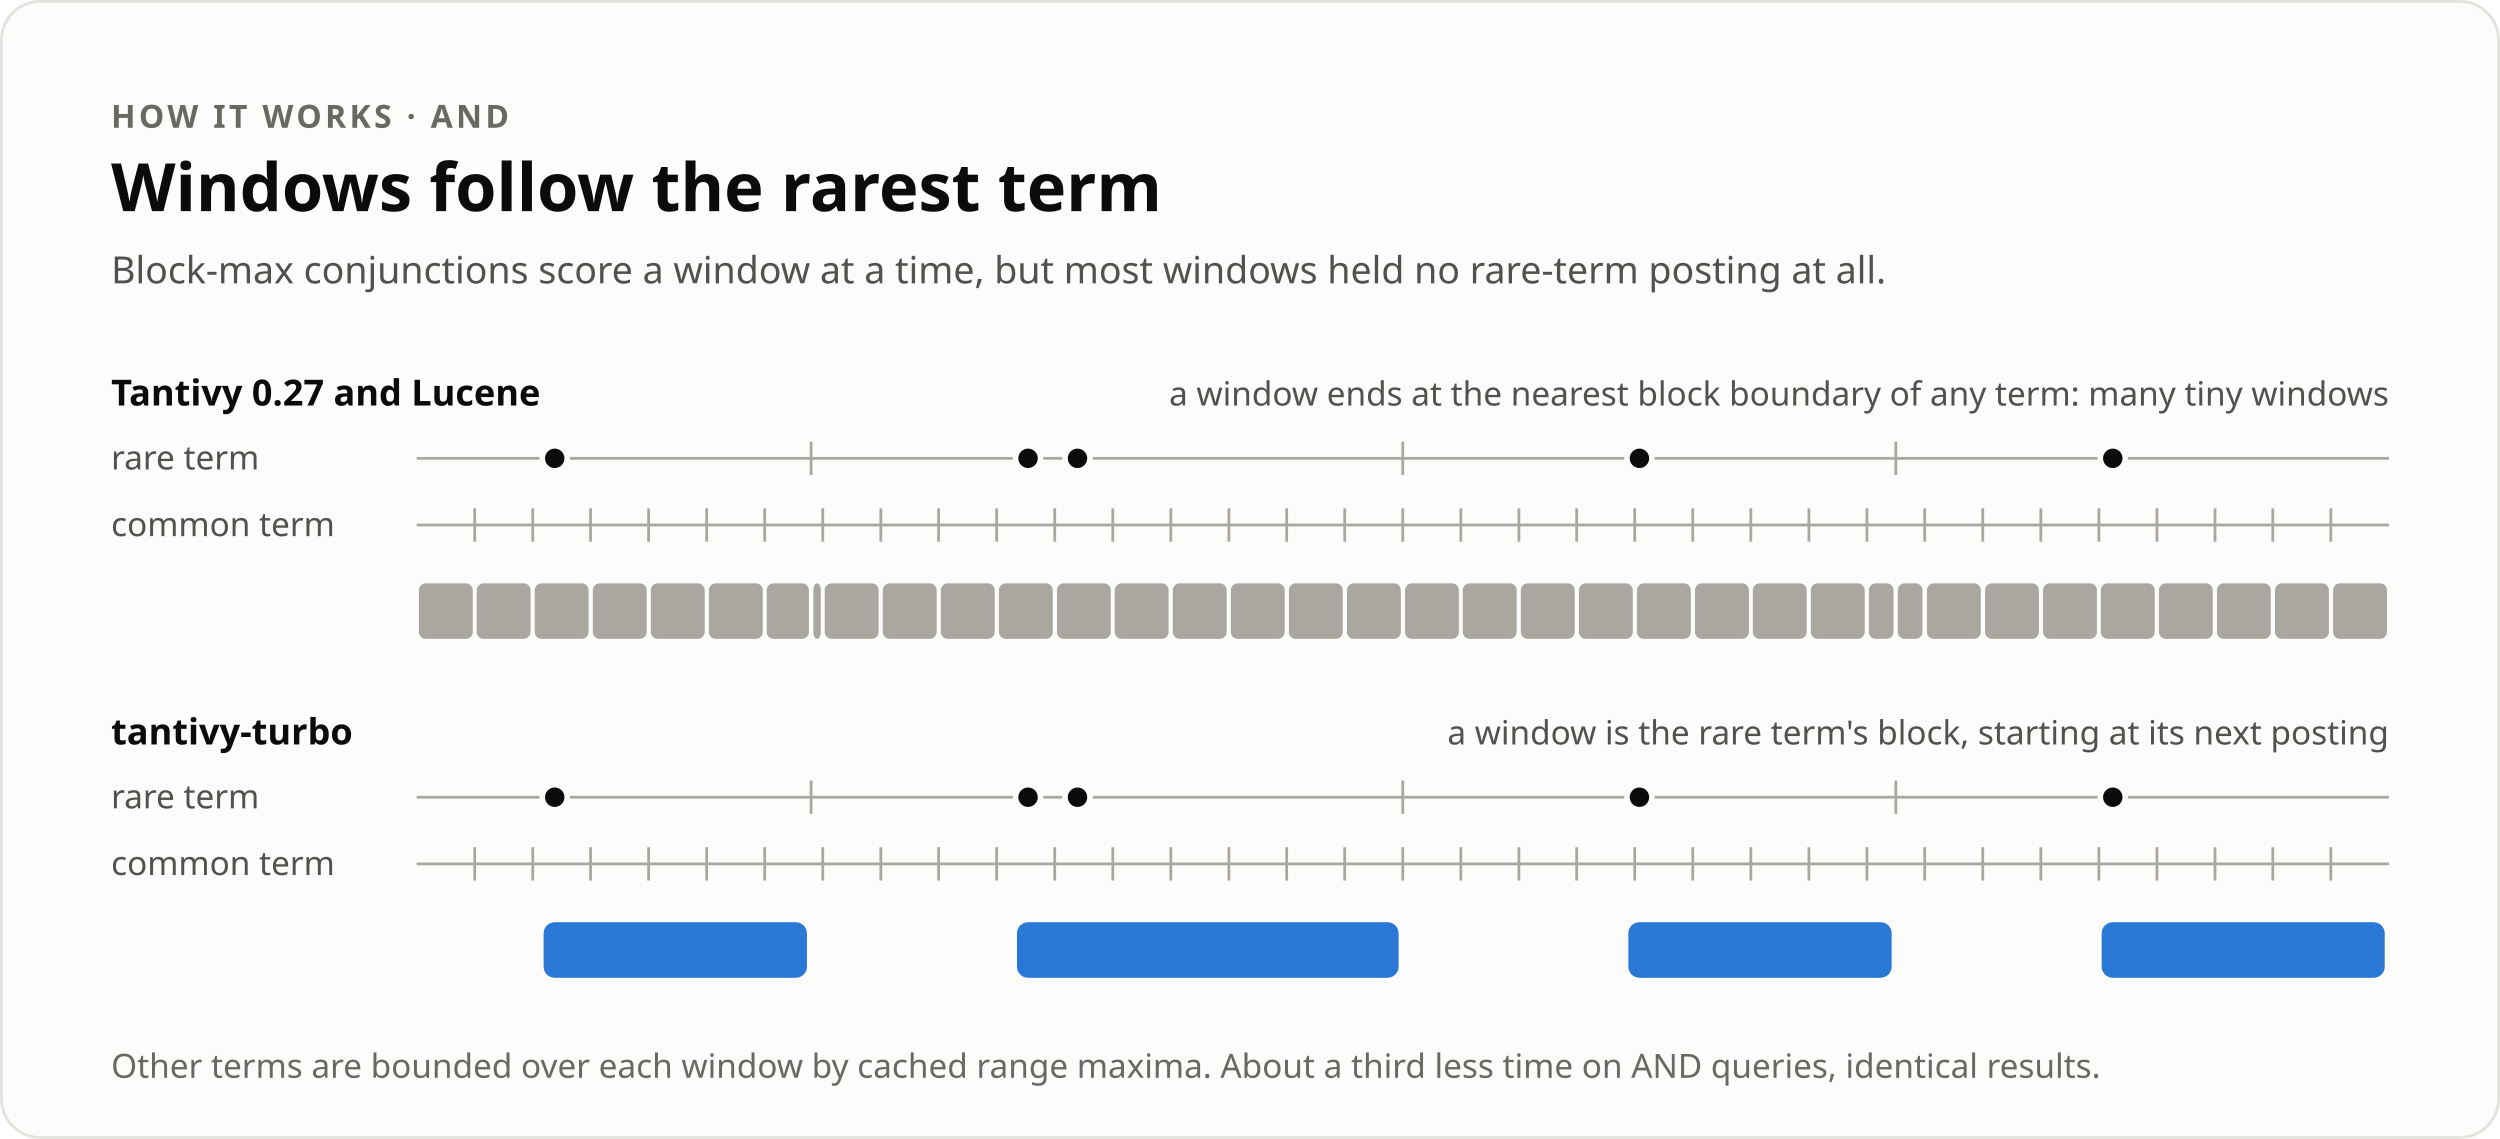
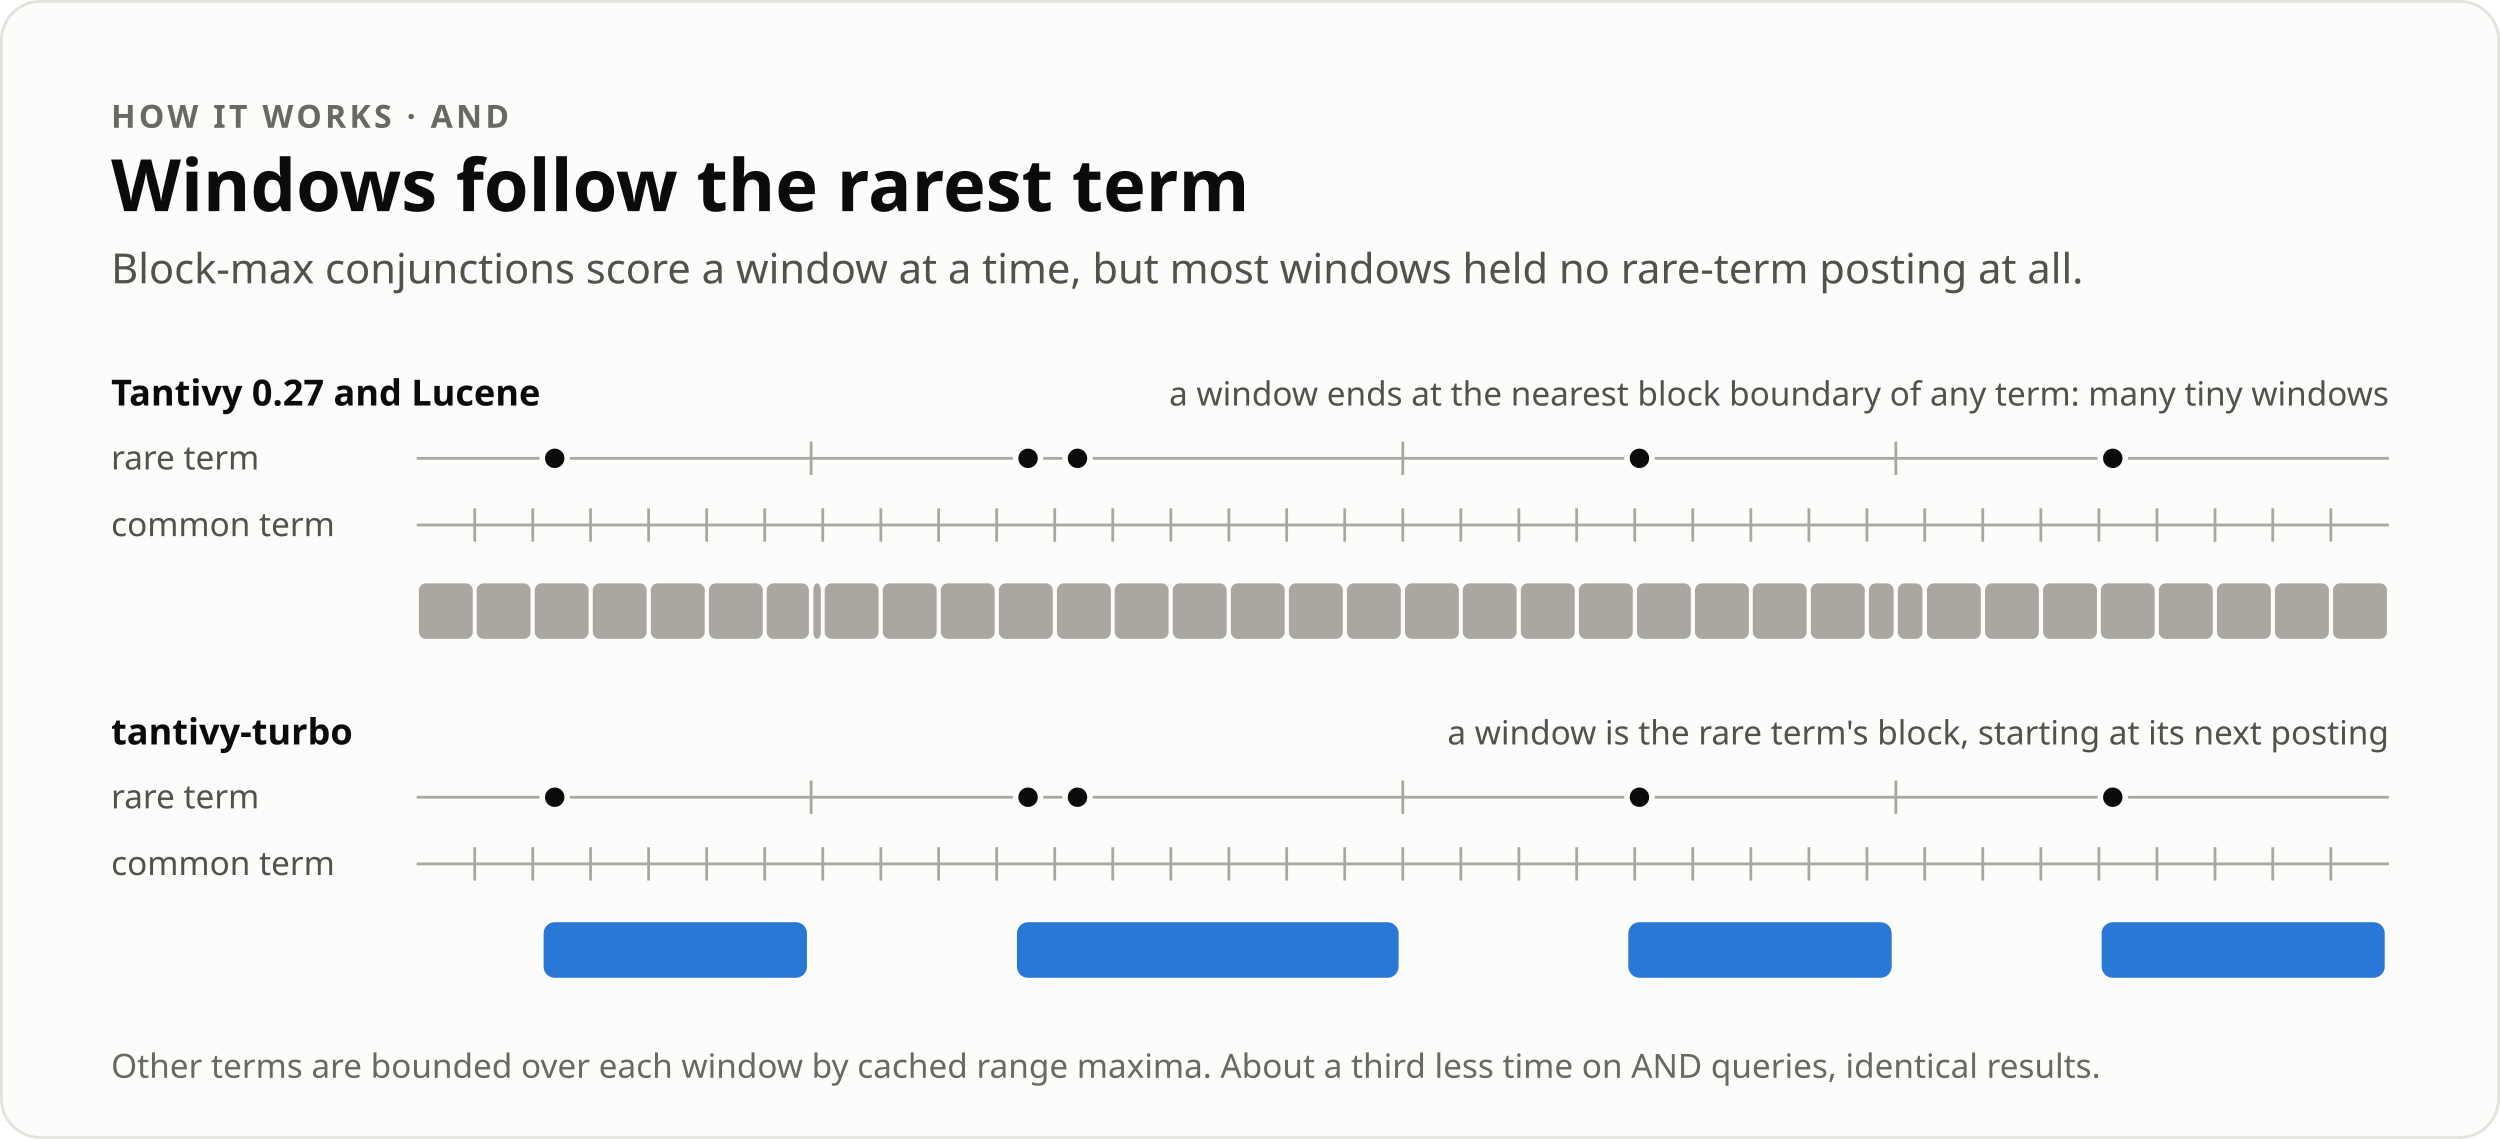
- <svg xmlns="http://www.w3.org/2000/svg" width="900" height="410" viewBox="0 0 900 410" role="img">
+ <svg xmlns="http://www.w3.org/2000/svg" width="900" height="410" viewBox="0 0 900 410" role="img" aria-labelledby="chart-title chart-description">
  <rect x="0.5" y="0.5" width="899" height="409" rx="14" fill="#fcfcfb" stroke="#e4e2dd" />
  <text x="40.0" y="46.0" font-size="11.5" font-weight="600" fill="#696863" text-anchor="start" letter-spacing="1.2" font-family="-apple-system, BlinkMacSystemFont, 'Segoe UI', 'Noto Sans', Helvetica, Arial, sans-serif">HOW IT WORKS · AND</text>
-   <text x="40.0" y="76.0" font-size="24" font-weight="700" fill="#0b0b0b" text-anchor="start" font-family="-apple-system, BlinkMacSystemFont, 'Segoe UI', 'Noto Sans', Helvetica, Arial, sans-serif">Windows follow the rarest term</text>
-   <text x="40.0" y="102.0" font-size="13.5" font-weight="400" fill="#52514e" text-anchor="start" font-family="-apple-system, BlinkMacSystemFont, 'Segoe UI', 'Noto Sans', Helvetica, Arial, sans-serif">Block-max conjunctions score a window at a time, but most windows held no rare-term posting at all.</text>
+   <text x="40.0" y="76.0" font-size="26" font-weight="700" fill="#0b0b0b" text-anchor="start" font-family="-apple-system, BlinkMacSystemFont, 'Segoe UI', 'Noto Sans', Helvetica, Arial, sans-serif">Windows follow the rarest term</text>
+   <text x="40.0" y="102.0" font-size="15" font-weight="400" fill="#52514e" text-anchor="start" font-family="-apple-system, BlinkMacSystemFont, 'Segoe UI', 'Noto Sans', Helvetica, Arial, sans-serif">Block-max conjunctions score a window at a time, but most windows held no rare-term posting at all.</text>
  <text x="40.0" y="146.0" font-size="13" font-weight="600" fill="#0b0b0b" text-anchor="start" font-family="-apple-system, BlinkMacSystemFont, 'Segoe UI', 'Noto Sans', Helvetica, Arial, sans-serif">Tantivy 0.27 and Lucene</text>
  <text x="860.0" y="146.0" font-size="12" font-weight="400" fill="#52514e" text-anchor="end" font-family="-apple-system, BlinkMacSystemFont, 'Segoe UI', 'Noto Sans', Helvetica, Arial, sans-serif">a window ends at the nearest block boundary of any term: many tiny windows</text>
  <text x="40.0" y="169.0" font-size="12" font-weight="400" fill="#52514e" text-anchor="start" font-family="-apple-system, BlinkMacSystemFont, 'Segoe UI', 'Noto Sans', Helvetica, Arial, sans-serif">rare term</text>
  <line x1="150" y1="165" x2="860" y2="165" stroke="#a9a7a0" />
  <line x1="292.0" y1="159" x2="292.0" y2="171" stroke="#a9a7a0" />
  <line x1="505.0" y1="159" x2="505.0" y2="171" stroke="#a9a7a0" />
  <line x1="682.5" y1="159" x2="682.5" y2="171" stroke="#a9a7a0" />
  <circle cx="199.7" cy="165" r="4.5" fill="#0b0b0b" stroke="#fcfcfb" stroke-width="2" />
  <circle cx="370.1" cy="165" r="4.5" fill="#0b0b0b" stroke="#fcfcfb" stroke-width="2" />
  <circle cx="387.9" cy="165" r="4.5" fill="#0b0b0b" stroke="#fcfcfb" stroke-width="2" />
  <circle cx="590.2" cy="165" r="4.5" fill="#0b0b0b" stroke="#fcfcfb" stroke-width="2" />
  <circle cx="760.6" cy="165" r="4.5" fill="#0b0b0b" stroke="#fcfcfb" stroke-width="2" />
  <text x="40.0" y="193.0" font-size="12" font-weight="400" fill="#52514e" text-anchor="start" font-family="-apple-system, BlinkMacSystemFont, 'Segoe UI', 'Noto Sans', Helvetica, Arial, sans-serif">common term</text>
  <line x1="150" y1="189" x2="860" y2="189" stroke="#a9a7a0" />
  <line x1="170.9" y1="183" x2="170.9" y2="195" stroke="#a9a7a0" />
  <line x1="191.8" y1="183" x2="191.8" y2="195" stroke="#a9a7a0" />
  <line x1="212.6" y1="183" x2="212.6" y2="195" stroke="#a9a7a0" />
  <line x1="233.5" y1="183" x2="233.5" y2="195" stroke="#a9a7a0" />
  <line x1="254.4" y1="183" x2="254.4" y2="195" stroke="#a9a7a0" />
  <line x1="275.3" y1="183" x2="275.3" y2="195" stroke="#a9a7a0" />
  <line x1="296.2" y1="183" x2="296.2" y2="195" stroke="#a9a7a0" />
  <line x1="317.1" y1="183" x2="317.1" y2="195" stroke="#a9a7a0" />
  <line x1="337.9" y1="183" x2="337.9" y2="195" stroke="#a9a7a0" />
  <line x1="358.8" y1="183" x2="358.8" y2="195" stroke="#a9a7a0" />
  <line x1="379.7" y1="183" x2="379.7" y2="195" stroke="#a9a7a0" />
  <line x1="400.6" y1="183" x2="400.6" y2="195" stroke="#a9a7a0" />
  <line x1="421.5" y1="183" x2="421.5" y2="195" stroke="#a9a7a0" />
  <line x1="442.4" y1="183" x2="442.4" y2="195" stroke="#a9a7a0" />
  <line x1="463.2" y1="183" x2="463.2" y2="195" stroke="#a9a7a0" />
  <line x1="484.1" y1="183" x2="484.1" y2="195" stroke="#a9a7a0" />
  <line x1="505.0" y1="183" x2="505.0" y2="195" stroke="#a9a7a0" />
  <line x1="525.9" y1="183" x2="525.9" y2="195" stroke="#a9a7a0" />
  <line x1="546.8" y1="183" x2="546.8" y2="195" stroke="#a9a7a0" />
  <line x1="567.6" y1="183" x2="567.6" y2="195" stroke="#a9a7a0" />
  <line x1="588.5" y1="183" x2="588.5" y2="195" stroke="#a9a7a0" />
  <line x1="609.4" y1="183" x2="609.4" y2="195" stroke="#a9a7a0" />
  <line x1="630.3" y1="183" x2="630.3" y2="195" stroke="#a9a7a0" />
  <line x1="651.2" y1="183" x2="651.2" y2="195" stroke="#a9a7a0" />
  <line x1="672.1" y1="183" x2="672.1" y2="195" stroke="#a9a7a0" />
  <line x1="692.9" y1="183" x2="692.9" y2="195" stroke="#a9a7a0" />
  <line x1="713.8" y1="183" x2="713.8" y2="195" stroke="#a9a7a0" />
  <line x1="734.7" y1="183" x2="734.7" y2="195" stroke="#a9a7a0" />
  <line x1="755.6" y1="183" x2="755.6" y2="195" stroke="#a9a7a0" />
  <line x1="776.5" y1="183" x2="776.5" y2="195" stroke="#a9a7a0" />
  <line x1="797.4" y1="183" x2="797.4" y2="195" stroke="#a9a7a0" />
  <line x1="818.2" y1="183" x2="818.2" y2="195" stroke="#a9a7a0" />
  <line x1="839.1" y1="183" x2="839.1" y2="195" stroke="#a9a7a0" />
  <rect x="150.8" y="210" width="19.4" height="20" rx="2.5" fill="#a9a7a0" />
  <rect x="171.6" y="210" width="19.4" height="20" rx="2.5" fill="#a9a7a0" />
  <rect x="192.5" y="210" width="19.4" height="20" rx="2.5" fill="#a9a7a0" />
  <rect x="213.4" y="210" width="19.4" height="20" rx="2.5" fill="#a9a7a0" />
  <rect x="234.3" y="210" width="19.4" height="20" rx="2.5" fill="#a9a7a0" />
  <rect x="255.2" y="210" width="19.4" height="20" rx="2.5" fill="#a9a7a0" />
  <rect x="276.0" y="210" width="15.2" height="20" rx="2.5" fill="#a9a7a0" />
  <rect x="292.8" y="210" width="2.7" height="20" rx="2.5" fill="#a9a7a0" />
  <rect x="296.9" y="210" width="19.4" height="20" rx="2.5" fill="#a9a7a0" />
  <rect x="317.8" y="210" width="19.4" height="20" rx="2.5" fill="#a9a7a0" />
  <rect x="338.7" y="210" width="19.4" height="20" rx="2.5" fill="#a9a7a0" />
  <rect x="359.6" y="210" width="19.4" height="20" rx="2.5" fill="#a9a7a0" />
  <rect x="380.5" y="210" width="19.4" height="20" rx="2.5" fill="#a9a7a0" />
  <rect x="401.3" y="210" width="19.4" height="20" rx="2.5" fill="#a9a7a0" />
  <rect x="422.2" y="210" width="19.4" height="20" rx="2.5" fill="#a9a7a0" />
  <rect x="443.1" y="210" width="19.4" height="20" rx="2.5" fill="#a9a7a0" />
  <rect x="464.0" y="210" width="19.4" height="20" rx="2.5" fill="#a9a7a0" />
  <rect x="484.9" y="210" width="19.4" height="20" rx="2.5" fill="#a9a7a0" />
  <rect x="505.8" y="210" width="19.4" height="20" rx="2.5" fill="#a9a7a0" />
  <rect x="526.6" y="210" width="19.4" height="20" rx="2.5" fill="#a9a7a0" />
  <rect x="547.5" y="210" width="19.4" height="20" rx="2.5" fill="#a9a7a0" />
  <rect x="568.4" y="210" width="19.4" height="20" rx="2.5" fill="#a9a7a0" />
  <rect x="589.3" y="210" width="19.4" height="20" rx="2.5" fill="#a9a7a0" />
  <rect x="610.2" y="210" width="19.4" height="20" rx="2.5" fill="#a9a7a0" />
  <rect x="631.0" y="210" width="19.4" height="20" rx="2.5" fill="#a9a7a0" />
  <rect x="651.9" y="210" width="19.4" height="20" rx="2.5" fill="#a9a7a0" />
  <rect x="672.8" y="210" width="8.9" height="20" rx="2.5" fill="#a9a7a0" />
  <rect x="683.2" y="210" width="8.9" height="20" rx="2.5" fill="#a9a7a0" />
  <rect x="693.7" y="210" width="19.4" height="20" rx="2.5" fill="#a9a7a0" />
  <rect x="714.6" y="210" width="19.4" height="20" rx="2.5" fill="#a9a7a0" />
  <rect x="735.5" y="210" width="19.4" height="20" rx="2.5" fill="#a9a7a0" />
  <rect x="756.3" y="210" width="19.4" height="20" rx="2.5" fill="#a9a7a0" />
  <rect x="777.2" y="210" width="19.4" height="20" rx="2.5" fill="#a9a7a0" />
  <rect x="798.1" y="210" width="19.4" height="20" rx="2.5" fill="#a9a7a0" />
  <rect x="819.0" y="210" width="19.4" height="20" rx="2.5" fill="#a9a7a0" />
  <rect x="839.9" y="210" width="19.4" height="20" rx="2.5" fill="#a9a7a0" />
  <text x="40.0" y="268.0" font-size="13" font-weight="600" fill="#0b0b0b" text-anchor="start" font-family="-apple-system, BlinkMacSystemFont, 'Segoe UI', 'Noto Sans', Helvetica, Arial, sans-serif">tantivy-turbo</text>
  <text x="860.0" y="268.0" font-size="12" font-weight="400" fill="#52514e" text-anchor="end" font-family="-apple-system, BlinkMacSystemFont, 'Segoe UI', 'Noto Sans', Helvetica, Arial, sans-serif">a window is the rare term's block, starting at its next posting</text>
  <text x="40.0" y="291.0" font-size="12" font-weight="400" fill="#52514e" text-anchor="start" font-family="-apple-system, BlinkMacSystemFont, 'Segoe UI', 'Noto Sans', Helvetica, Arial, sans-serif">rare term</text>
  <line x1="150" y1="287" x2="860" y2="287" stroke="#a9a7a0" />
  <line x1="292.0" y1="281" x2="292.0" y2="293" stroke="#a9a7a0" />
  <line x1="505.0" y1="281" x2="505.0" y2="293" stroke="#a9a7a0" />
  <line x1="682.5" y1="281" x2="682.5" y2="293" stroke="#a9a7a0" />
  <circle cx="199.7" cy="287" r="4.5" fill="#0b0b0b" stroke="#fcfcfb" stroke-width="2" />
  <circle cx="370.1" cy="287" r="4.5" fill="#0b0b0b" stroke="#fcfcfb" stroke-width="2" />
  <circle cx="387.9" cy="287" r="4.5" fill="#0b0b0b" stroke="#fcfcfb" stroke-width="2" />
  <circle cx="590.2" cy="287" r="4.5" fill="#0b0b0b" stroke="#fcfcfb" stroke-width="2" />
  <circle cx="760.6" cy="287" r="4.5" fill="#0b0b0b" stroke="#fcfcfb" stroke-width="2" />
  <text x="40.0" y="315.0" font-size="12" font-weight="400" fill="#52514e" text-anchor="start" font-family="-apple-system, BlinkMacSystemFont, 'Segoe UI', 'Noto Sans', Helvetica, Arial, sans-serif">common term</text>
  <line x1="150" y1="311" x2="860" y2="311" stroke="#a9a7a0" />
  <line x1="170.9" y1="305" x2="170.9" y2="317" stroke="#a9a7a0" />
  <line x1="191.8" y1="305" x2="191.8" y2="317" stroke="#a9a7a0" />
  <line x1="212.6" y1="305" x2="212.6" y2="317" stroke="#a9a7a0" />
  <line x1="233.5" y1="305" x2="233.5" y2="317" stroke="#a9a7a0" />
  <line x1="254.4" y1="305" x2="254.4" y2="317" stroke="#a9a7a0" />
  <line x1="275.3" y1="305" x2="275.3" y2="317" stroke="#a9a7a0" />
  <line x1="296.2" y1="305" x2="296.2" y2="317" stroke="#a9a7a0" />
  <line x1="317.1" y1="305" x2="317.1" y2="317" stroke="#a9a7a0" />
  <line x1="337.9" y1="305" x2="337.9" y2="317" stroke="#a9a7a0" />
  <line x1="358.8" y1="305" x2="358.8" y2="317" stroke="#a9a7a0" />
  <line x1="379.7" y1="305" x2="379.7" y2="317" stroke="#a9a7a0" />
  <line x1="400.6" y1="305" x2="400.6" y2="317" stroke="#a9a7a0" />
  <line x1="421.5" y1="305" x2="421.5" y2="317" stroke="#a9a7a0" />
  <line x1="442.4" y1="305" x2="442.4" y2="317" stroke="#a9a7a0" />
  <line x1="463.2" y1="305" x2="463.2" y2="317" stroke="#a9a7a0" />
  <line x1="484.1" y1="305" x2="484.1" y2="317" stroke="#a9a7a0" />
  <line x1="505.0" y1="305" x2="505.0" y2="317" stroke="#a9a7a0" />
  <line x1="525.9" y1="305" x2="525.9" y2="317" stroke="#a9a7a0" />
  <line x1="546.8" y1="305" x2="546.8" y2="317" stroke="#a9a7a0" />
  <line x1="567.6" y1="305" x2="567.6" y2="317" stroke="#a9a7a0" />
  <line x1="588.5" y1="305" x2="588.5" y2="317" stroke="#a9a7a0" />
  <line x1="609.4" y1="305" x2="609.4" y2="317" stroke="#a9a7a0" />
  <line x1="630.3" y1="305" x2="630.3" y2="317" stroke="#a9a7a0" />
  <line x1="651.2" y1="305" x2="651.2" y2="317" stroke="#a9a7a0" />
  <line x1="672.1" y1="305" x2="672.1" y2="317" stroke="#a9a7a0" />
  <line x1="692.9" y1="305" x2="692.9" y2="317" stroke="#a9a7a0" />
  <line x1="713.8" y1="305" x2="713.8" y2="317" stroke="#a9a7a0" />
  <line x1="734.7" y1="305" x2="734.7" y2="317" stroke="#a9a7a0" />
  <line x1="755.6" y1="305" x2="755.6" y2="317" stroke="#a9a7a0" />
  <line x1="776.5" y1="305" x2="776.5" y2="317" stroke="#a9a7a0" />
  <line x1="797.4" y1="305" x2="797.4" y2="317" stroke="#a9a7a0" />
  <line x1="818.2" y1="305" x2="818.2" y2="317" stroke="#a9a7a0" />
  <line x1="839.1" y1="305" x2="839.1" y2="317" stroke="#a9a7a0" />
  <rect x="195.7" y="332" width="94.8" height="20" rx="4" fill="#2a78d6" />
  <rect x="366.1" y="332" width="137.4" height="20" rx="4" fill="#2a78d6" />
  <rect x="586.2" y="332" width="94.8" height="20" rx="4" fill="#2a78d6" />
  <rect x="756.6" y="332" width="101.9" height="20" rx="4" fill="#2a78d6" />
  <text x="40.0" y="388.0" font-size="12" font-weight="400" fill="#696863" text-anchor="start" font-family="-apple-system, BlinkMacSystemFont, 'Segoe UI', 'Noto Sans', Helvetica, Arial, sans-serif">Other terms are bounded over each window by cached range maxima. About a third less time on AND queries, identical results.</text>
</svg>
